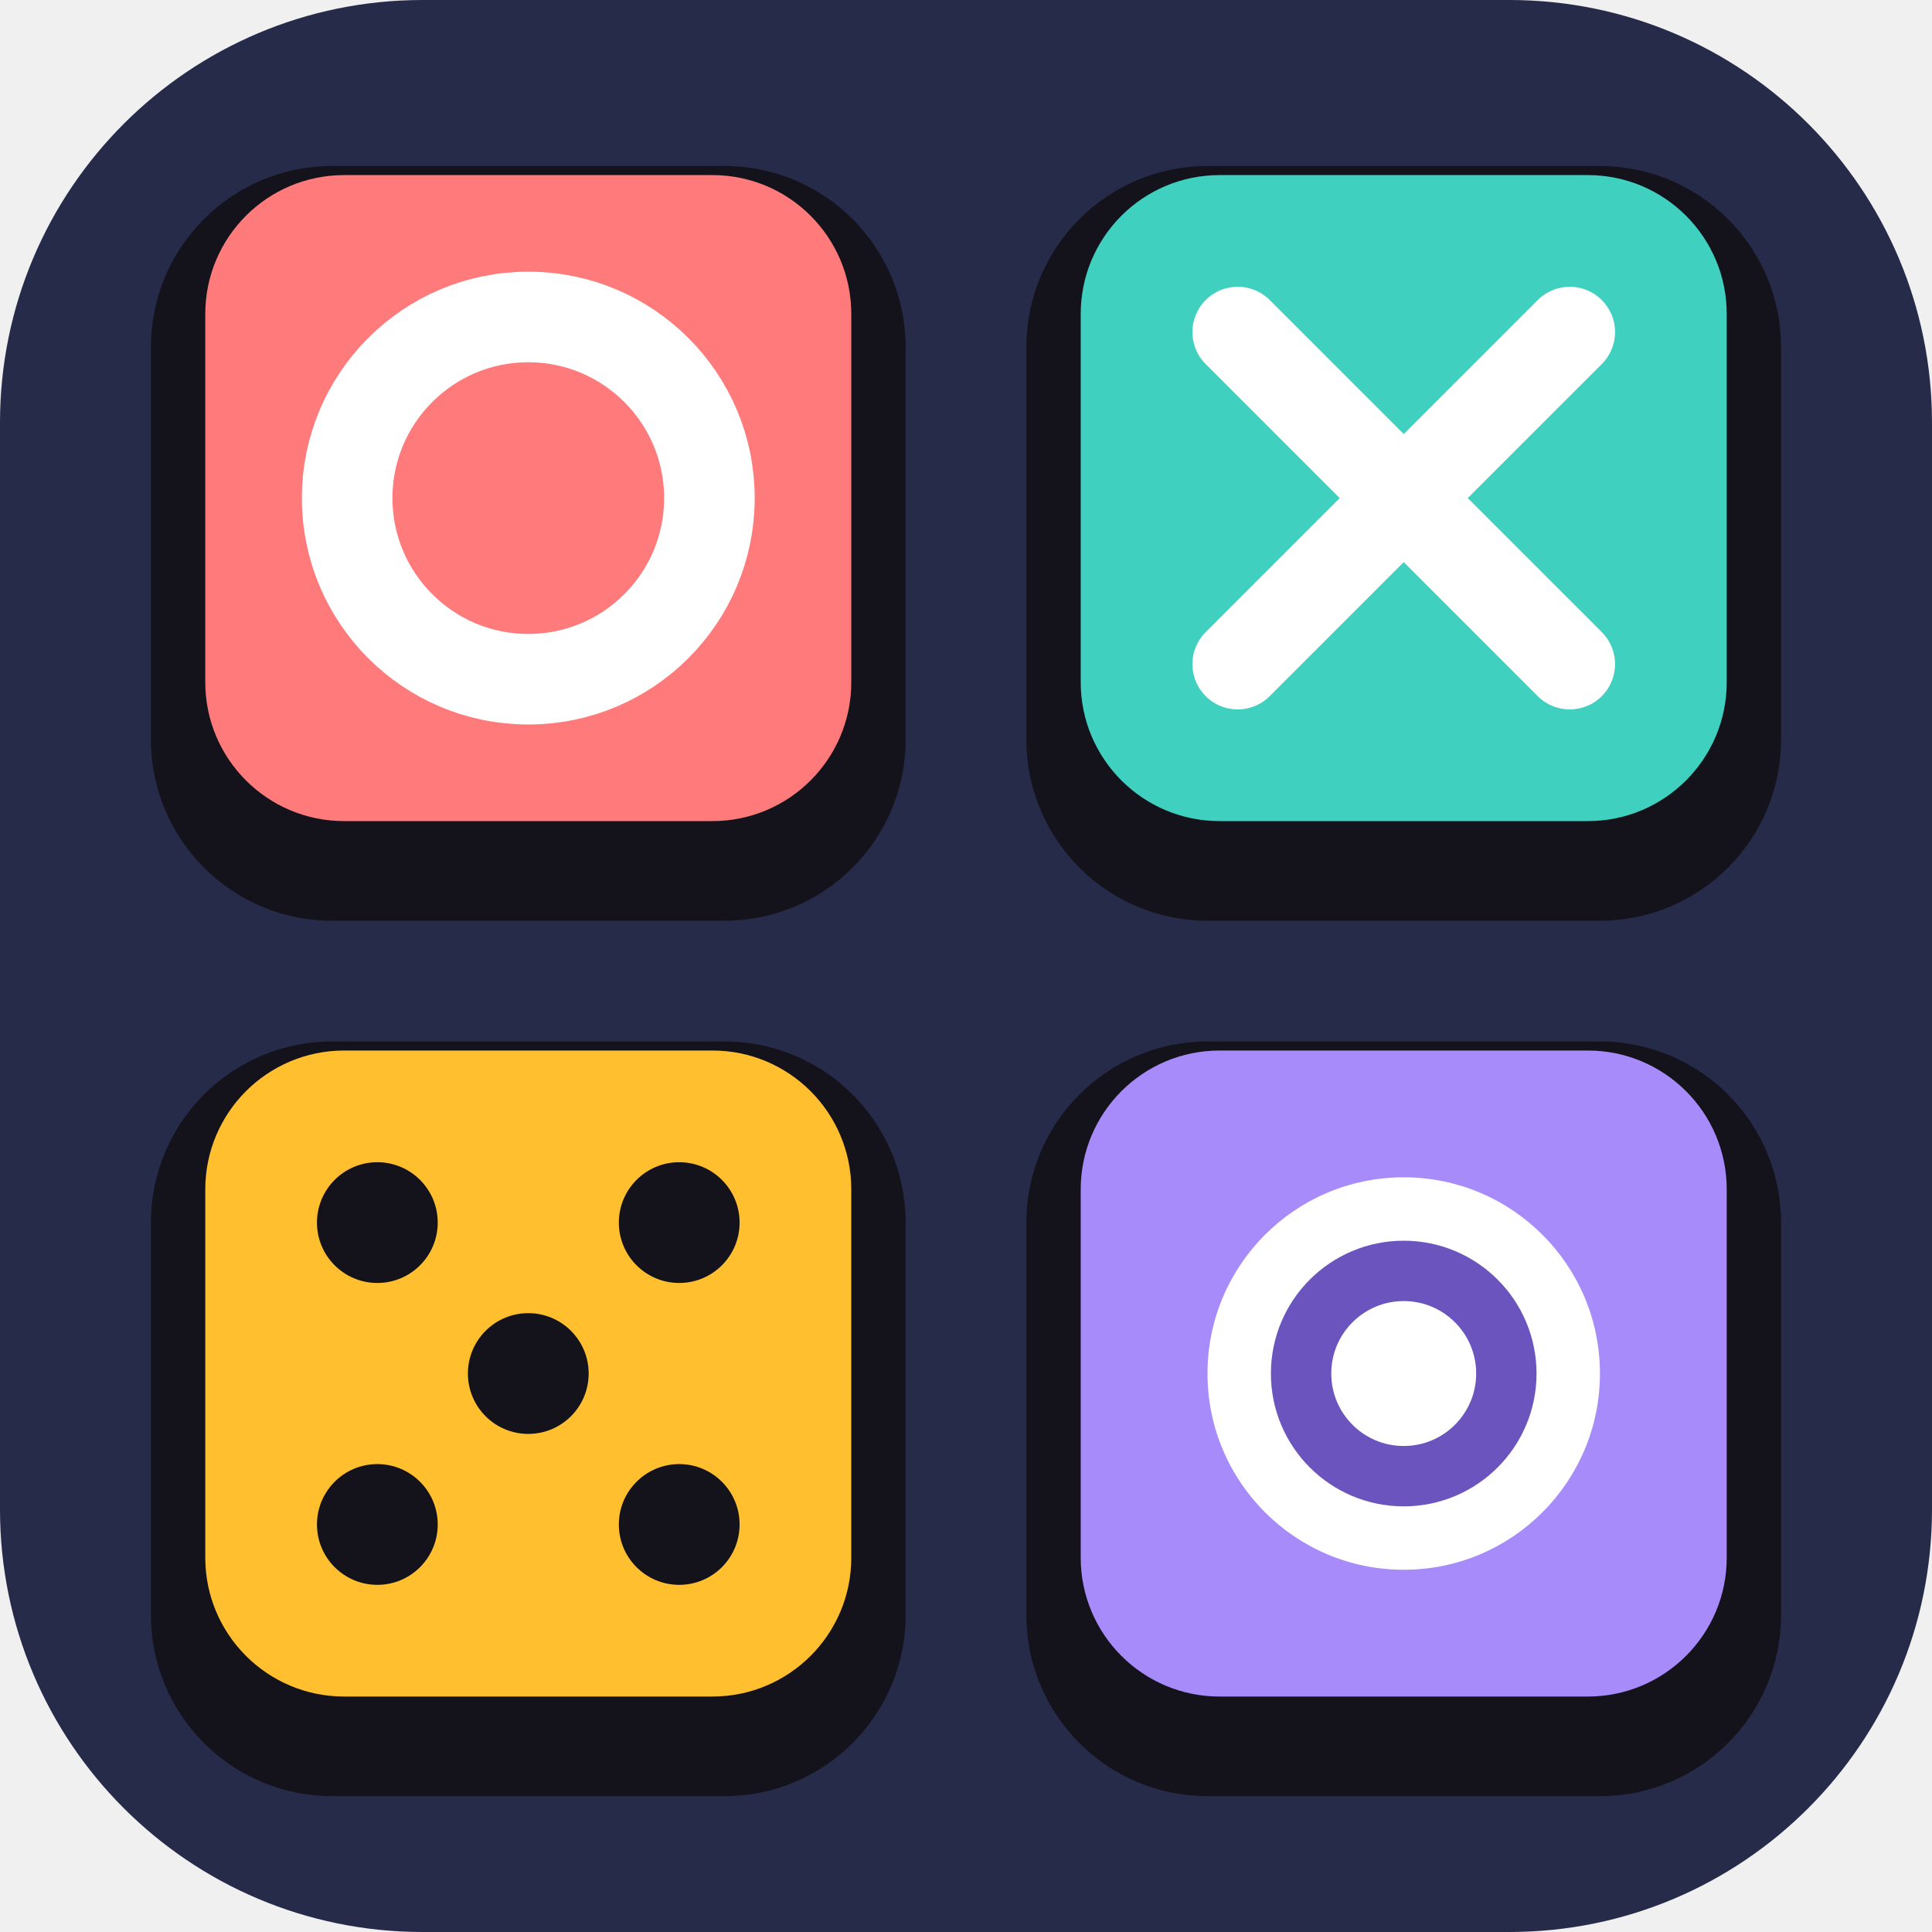
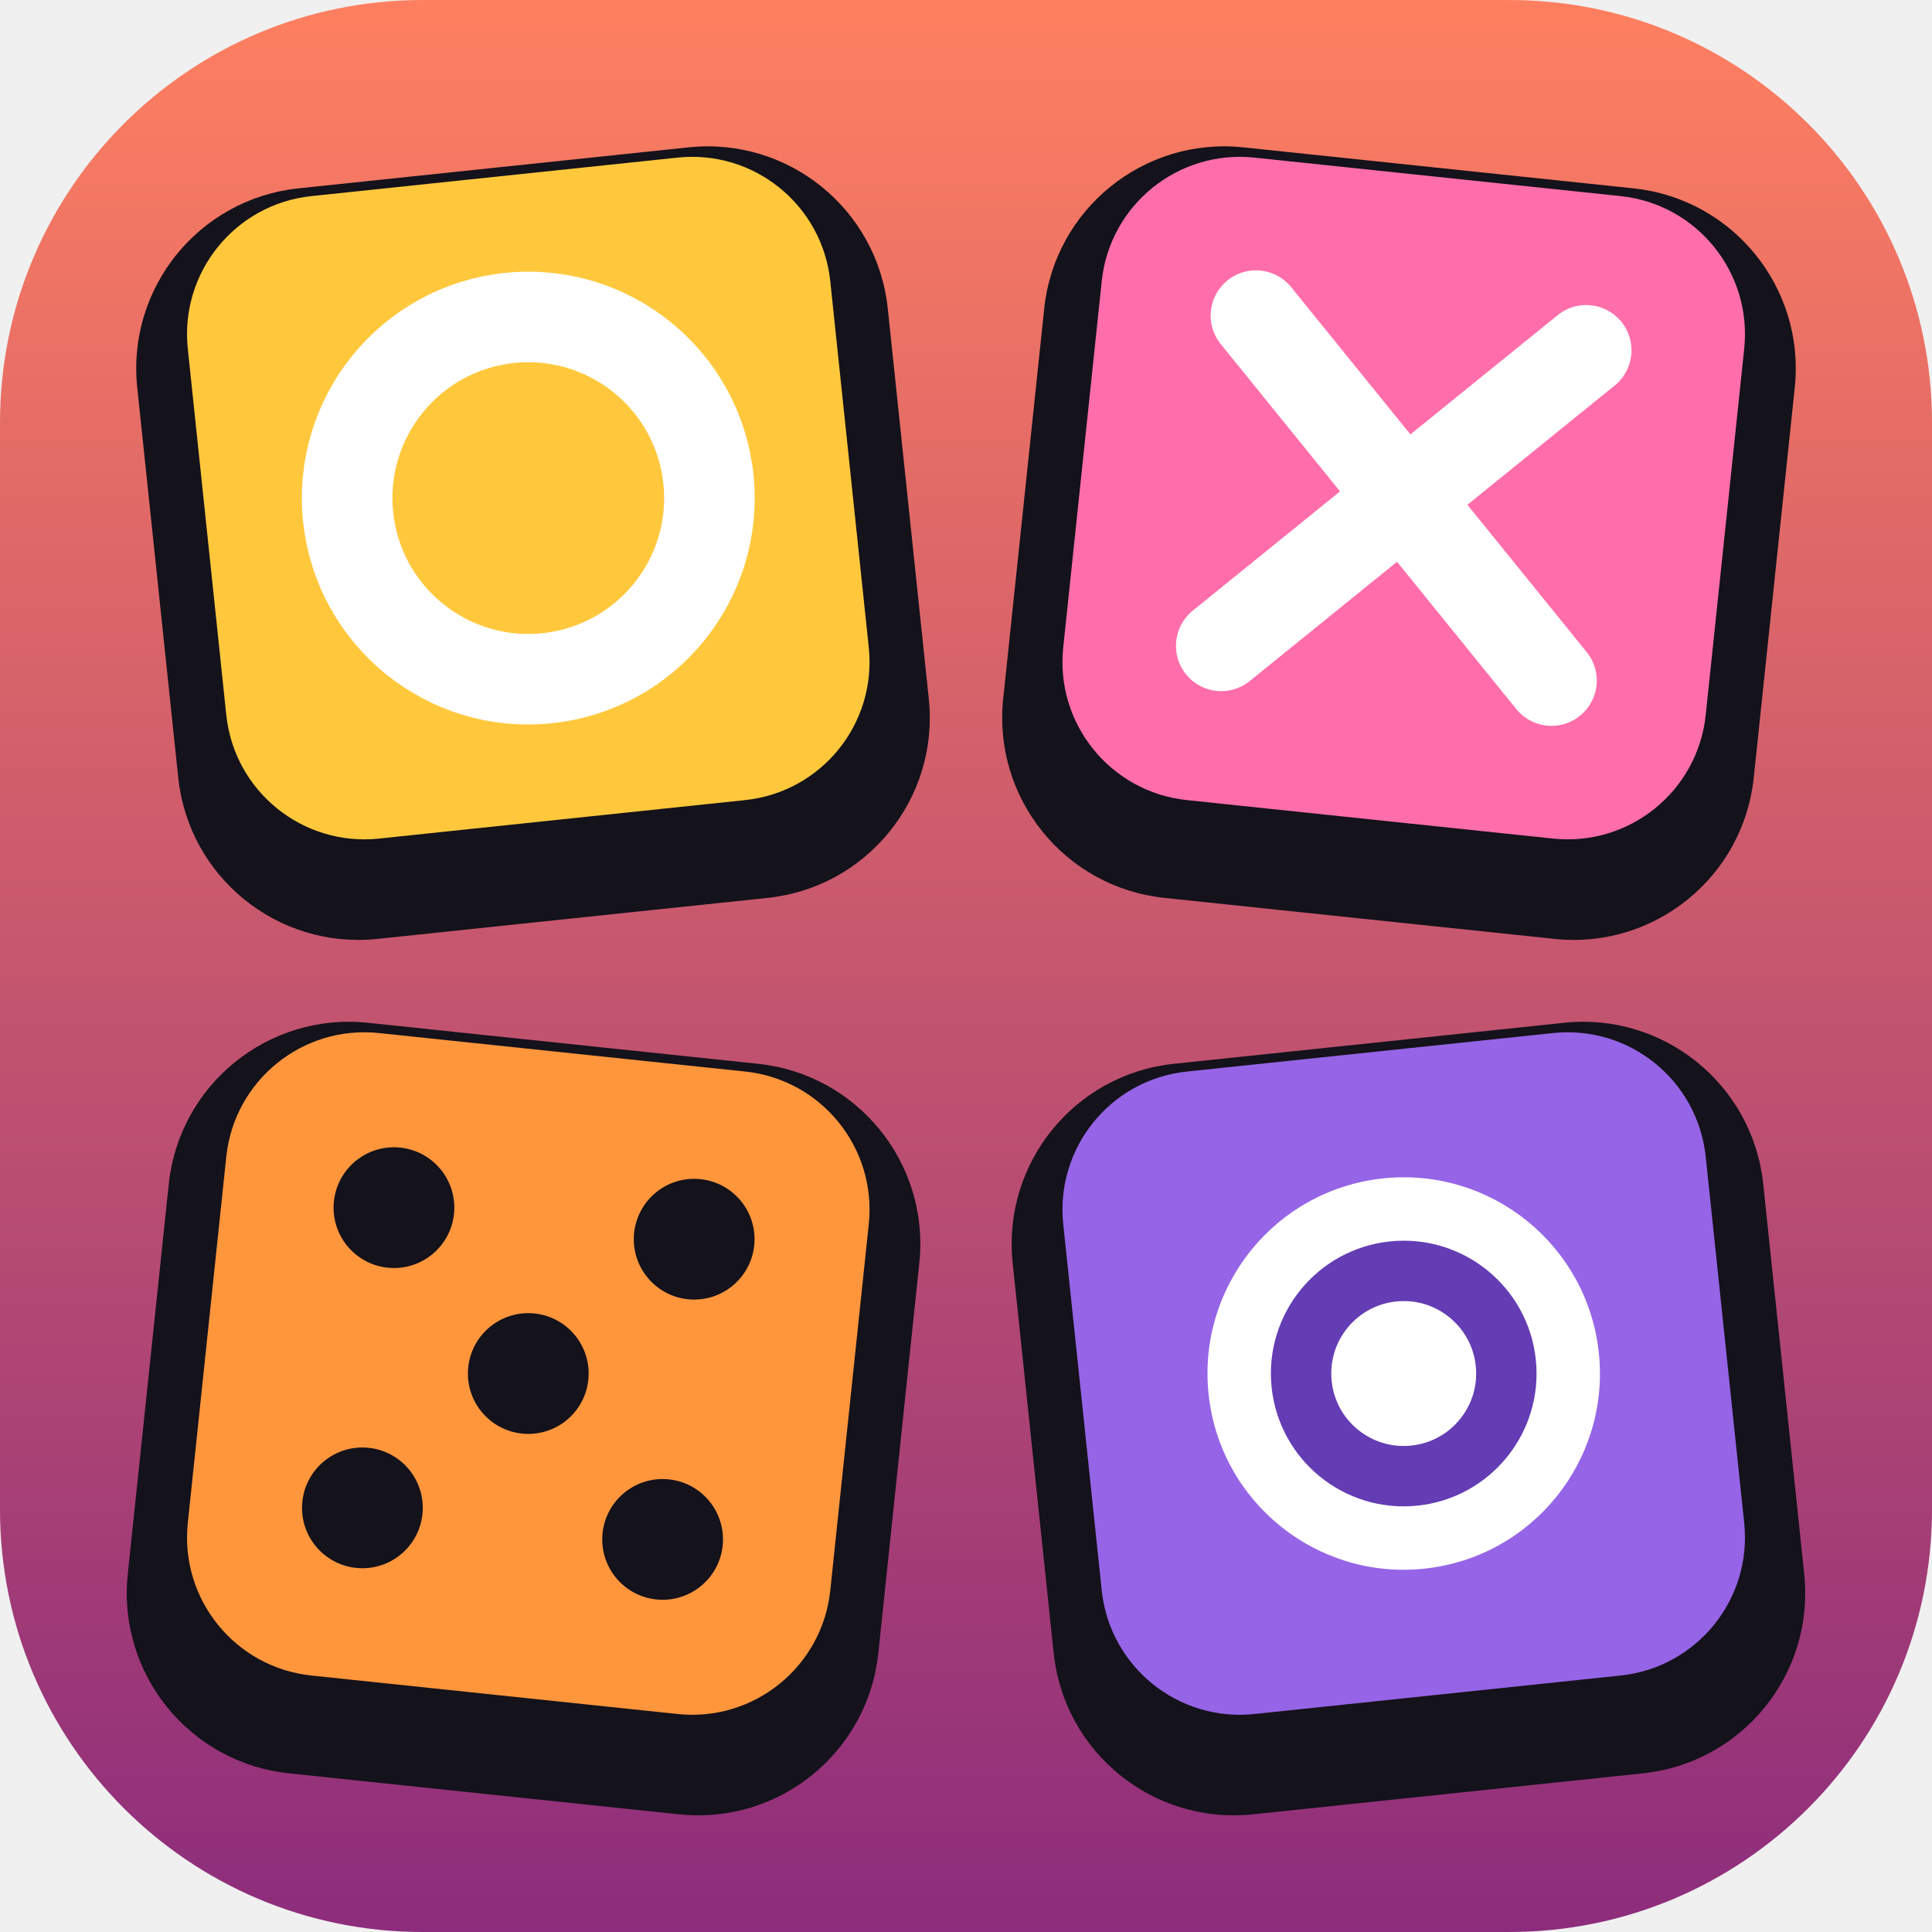
<svg xmlns="http://www.w3.org/2000/svg" viewBox="0 0 64 64">
-   <rect width="64" height="64" rx="14" fill="#262b4a" />
-   <rect x="5.0" y="5.5" width="25" height="25" rx="6" fill="#14121b" />
-   <rect x="6.8" y="5.8" width="21.4" height="21.4" rx="4.6" fill="#ff7a7a" />
-   <circle cx="17.5" cy="16.5" r="6" fill="none" stroke="#fff" stroke-width="3" />
-   <rect x="34.0" y="5.5" width="25" height="25" rx="6" fill="#14121b" />
-   <rect x="35.8" y="5.8" width="21.4" height="21.4" rx="4.6" fill="#3fd0c0" />
-   <path d="M41.0 11.0L52.0 22.0M41.0 22.0L52.0 11.0" stroke="#fff" stroke-width="3" stroke-linecap="round" />
-   <rect x="5.0" y="34.5" width="25" height="25" rx="6" fill="#14121b" />
-   <rect x="6.8" y="34.8" width="21.4" height="21.4" rx="4.6" fill="#ffbf2e" />
-   <circle cx="12.5" cy="40.5" r="2" fill="#14121b" />
-   <circle cx="22.5" cy="40.5" r="2" fill="#14121b" />
-   <circle cx="17.5" cy="45.5" r="2" fill="#14121b" />
-   <circle cx="12.5" cy="50.5" r="2" fill="#14121b" />
-   <circle cx="22.5" cy="50.5" r="2" fill="#14121b" />
-   <rect x="34.0" y="34.5" width="25" height="25" rx="6" fill="#14121b" />
-   <rect x="35.8" y="34.8" width="21.4" height="21.4" rx="4.6" fill="#a78bfa" />
-   <circle cx="46.5" cy="45.5" r="6.5" fill="#fff" />
-   <circle cx="46.5" cy="45.5" r="3.4" fill="none" stroke="#6c54be" stroke-width="2" />
+   <defs>
+     <linearGradient id="g" x1="0" y1="0" x2="0" y2="1">
+       <stop offset="0" stop-color="#ff8060" />
+       <stop offset="1" stop-color="#8c2c7c" />
+     </linearGradient>
+   </defs>
+   <rect width="64" height="64" rx="14" fill="url(#g)" />
+   <g transform="rotate(-6 17.5 16.5)">
+     <rect x="5.0" y="5.5" width="25" height="25" rx="6" fill="#14121b" />
+     <rect x="6.8" y="5.8" width="21.4" height="21.4" rx="4.6" fill="#ffc83c" />
+     <circle cx="17.5" cy="16.5" r="6" fill="none" stroke="#fff" stroke-width="3" />
+   </g>
+   <g transform="rotate(6 46.5 16.5)">
+     <rect x="34.0" y="5.5" width="25" height="25" rx="6" fill="#14121b" />
+     <rect x="35.8" y="5.8" width="21.4" height="21.4" rx="4.6" fill="#ff6eaa" />
+     <path d="M41.0 11.0L52.0 22.0M41.0 22.0L52.0 11.0" stroke="#fff" stroke-width="3" stroke-linecap="round" />
+   </g>
+   <g transform="rotate(6 17.5 45.5)">
+     <rect x="5.0" y="34.5" width="25" height="25" rx="6" fill="#14121b" />
+     <rect x="6.8" y="34.8" width="21.4" height="21.4" rx="4.6" fill="#ff963c" />
+     <circle cx="12.5" cy="40.5" r="2" fill="#14121b" />
+     <circle cx="22.5" cy="40.5" r="2" fill="#14121b" />
+     <circle cx="17.5" cy="45.5" r="2" fill="#14121b" />
+     <circle cx="12.5" cy="50.5" r="2" fill="#14121b" />
+     <circle cx="22.5" cy="50.5" r="2" fill="#14121b" />
+   </g>
+   <g transform="rotate(-6 46.5 45.5)">
+     <rect x="34.0" y="34.5" width="25" height="25" rx="6" fill="#14121b" />
+     <rect x="35.8" y="34.8" width="21.4" height="21.4" rx="4.6" fill="#9664e6" />
+     <circle cx="46.5" cy="45.5" r="6.5" fill="#fff" />
+     <circle cx="46.5" cy="45.5" r="3.4" fill="none" stroke="#643cb4" stroke-width="2" />
+   </g>
</svg>
